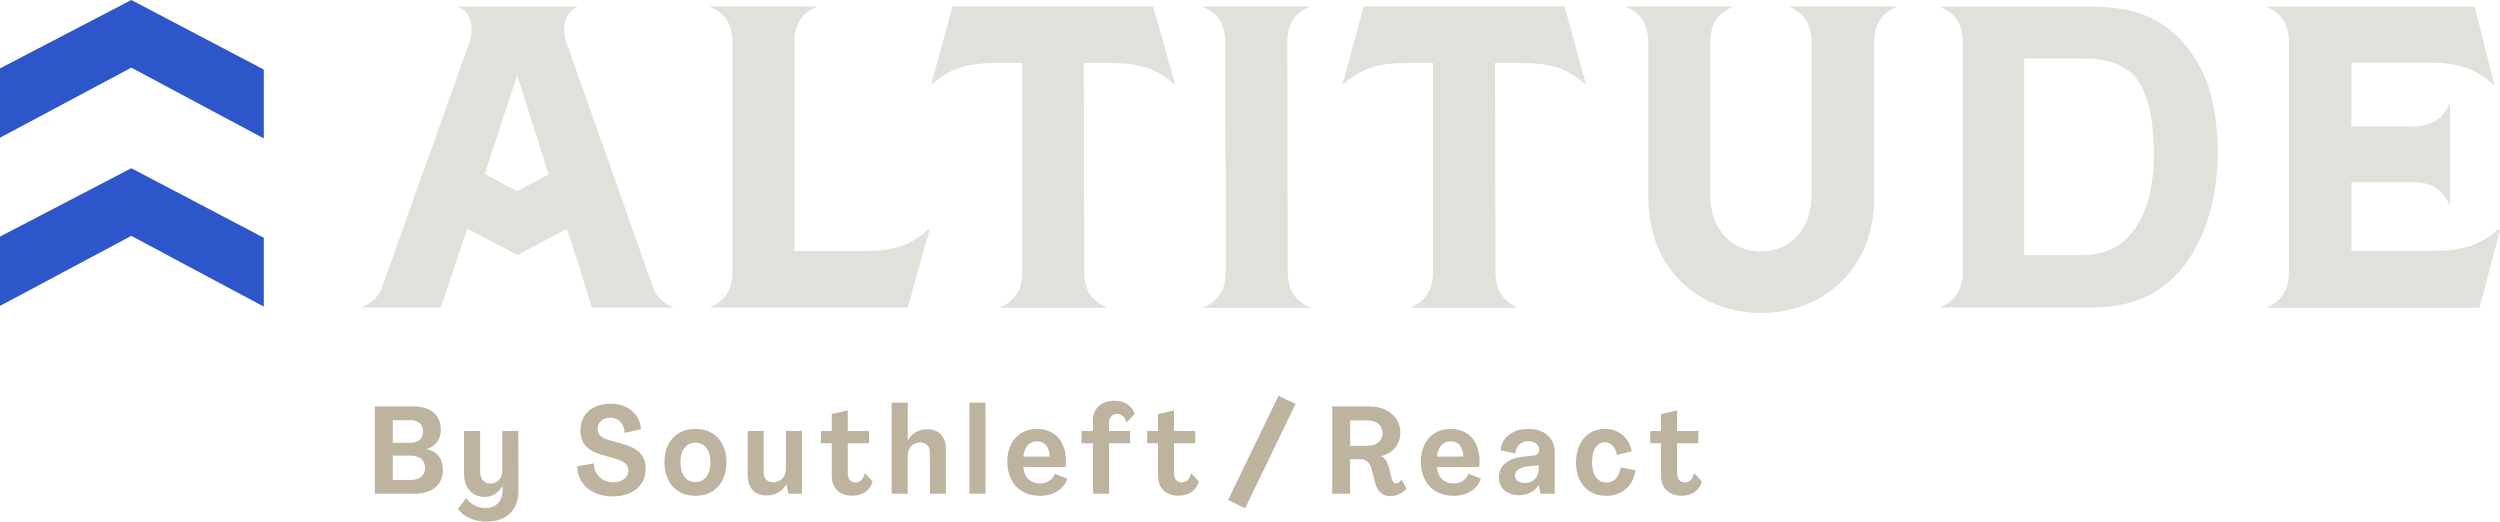
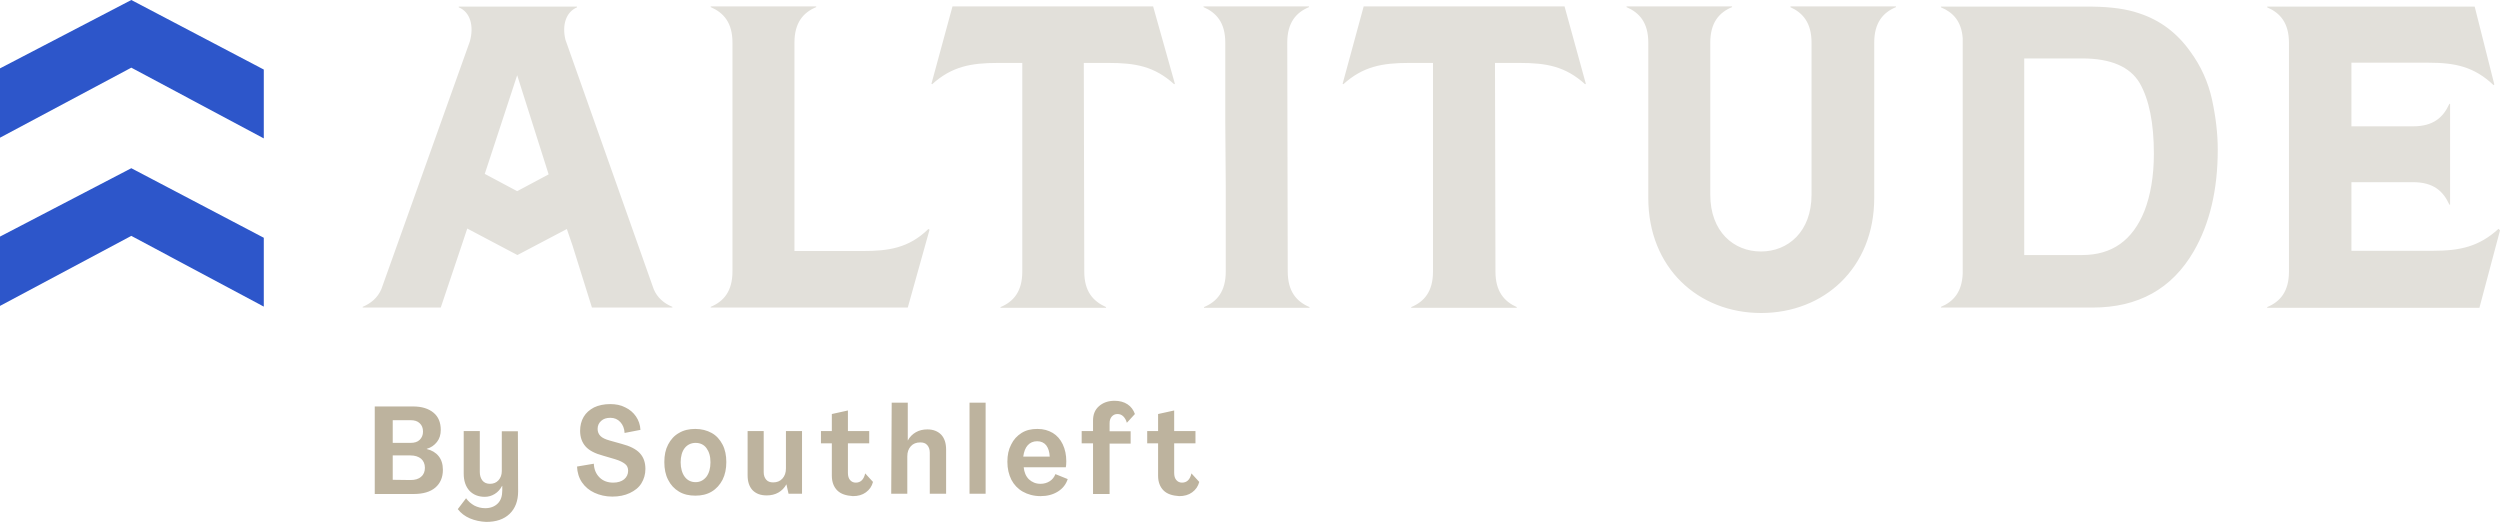
- <svg xmlns="http://www.w3.org/2000/svg" id="b" width="1056.7" height="220.5" viewBox="0 0 1056.7 220.5">
-   <g id="c">
-     <path d="M111.5,100.5l-56-29.4L0,100v29.3l55.5-29.6,56,29.9v-29.1ZM111.5,29.4L55.5,0,0,28.9v29.3l55.5-29.6,56,29.9v-29.1Z" fill="#2d56ca" stroke-width="0" />
-     <path d="M487.4,2.7l9.2,32.7-.3.2c-8.4-7.6-16.4-9-27.7-9h-10.5l.2,88.2c0,8.4,3.7,12.5,9.2,15v.3h-44.6v-.3c5.5-2.3,9.2-6.6,9.2-15V26.6h-10.4c-11.3,0-19.4,1.5-27.7,9l-.3-.2,8.9-32.7h84.8ZM284.2,129.7v.3h-34l-8.2-26.2-2.4-7-20.9,11-21.2-11.2-2.4,7.2-8.8,26.2h-33v-.3c3.5-1.5,6.3-3.8,7.9-7.5l37.4-104.7c1.8-6.5.2-12.4-4.7-14.4v-.3h50s0,.4,0,.3c-4.7,2-6.4,7.5-4.9,13.7l37.3,105.4c1.5,3.6,4.3,6,7.9,7.5h0ZM231.9,73.7l-13.3-41.9-13.7,41.7,13.7,7.3,13.3-7.1ZM364.7,106.1h-28.9V18c0-8.4,3.7-12.7,9.2-15v-.3h-44.6v.3c5.5,2.4,9.2,6.6,9.2,15v96.7c0,8.4-3.7,12.7-9.2,15v.3h83.3l9.2-32.9-.5-.3c-8.3,8.1-16.9,9.3-27.7,9.3ZM544.3,114.7l-.2-96.7c0-8.4,3.7-12.7,9.2-15v-.3h-44.6v.3c5.5,2.4,9.2,6.6,9.2,15v33.5l.2,26.9v36.4c0,8.4-3.7,12.7-9.2,15v.3h44.6v-.3c-5.6-2.4-9.2-6.7-9.2-15.1ZM1056.1,96.7c-8.3,7.6-16.4,9.3-27.7,9.3h-34.5v-29h26c8.7,0,12.8,3.8,15.4,9.5h.3v-42.6h-.3c-2.6,5.7-6.7,9.5-15.4,9.5h-26v-26.9h32.6c11.3,0,19.3,1.7,27.5,9.5l.3-.3-8.3-32.9h-87.7v.3c5.5,2.4,9.2,6.6,9.2,15v96.7c0,8.4-3.7,12.7-9.2,15v.3h89.7l8.7-32.7-.6-.7ZM935,42.2c1.6,7.4,2.4,14.4,2.4,21.1,0,16.9-3.4,31.3-10.2,43-9.2,15.8-23.4,23.7-42.7,23.7h-64.1v-.3c5.3-2.2,8.9-6.3,9.2-14.1V16.2c-.5-7.2-4.1-11-9.2-13.1v-.3h64c7.9.1,14.5,1,19.7,2.8,8.9,2.9,16.1,8.3,21.7,16.2,4.5,6.1,7.6,13,9.2,20.4h0ZM910.4,65c0-13-2-22.9-6-29.9-4.1-6.9-12.2-10.4-24.3-10.4h-24.5v83.1h24.5c12.6,0,21.3-6.2,26.3-18.6,2.6-6.7,4-14.8,4-24.2h0ZM576.4,2.7l-8.9,32.7.3.2c8.3-7.5,16.4-9,27.7-9h10.2v88.2c0,8.4-3.7,12.7-9.2,15v.3h44.6v-.3c-5.3-2.4-9-6.6-9-15l-.2-88.2h10.4c11.3,0,19.3,1.4,27.7,9l.3-.2-9-32.7h-84.9ZM756.7,3c5.3,2.4,9,6.6,9,15v64.3c0,15.6-9.9,24-21.4,24s-21.4-8.4-21.4-24V18c0-8.4,3.7-12.7,9.2-15v-.3h-44.6v.3c5.5,2.4,9.2,6.6,9.2,15v65.7c0,29.5,21.1,48.6,47.7,48.6s47.8-19.1,47.8-48.6V18c0-8.4,3.7-12.7,9.2-15v-.3h-44.6v.3h-.1Z" fill="#e2e0da" stroke-width="0" />
-     <path d="M158.44,171.77h16.22c3.67,0,6.53.87,8.58,2.6,2.05,1.73,3.07,4.18,3.07,7.33,0,2.01-.52,3.73-1.56,5.15-1.04,1.42-2.48,2.38-4.32,2.86v.1c2.15.49,3.81,1.48,4.99,2.99,1.18,1.51,1.77,3.42,1.77,5.75,0,3.19-1.07,5.68-3.22,7.46-2.15,1.79-5.17,2.68-9.05,2.68h-16.48v-36.92ZM173.52,187.16c1.66,0,2.96-.42,3.9-1.27s1.4-2.02,1.4-3.51-.47-2.66-1.4-3.51c-.94-.85-2.24-1.27-3.9-1.27h-7.49v9.57h7.49ZM173.52,202.87c1.91,0,3.41-.45,4.5-1.35,1.09-.9,1.64-2.17,1.64-3.8s-.55-2.89-1.64-3.8c-1.09-.9-2.59-1.35-4.5-1.35h-7.49v10.3h7.49ZM198.63,219.09c-2.11-.94-3.81-2.25-5.1-3.95l3.54-4.58c.94,1.32,2.11,2.34,3.51,3.07,1.4.73,2.92,1.09,4.55,1.09,2.25,0,4.03-.66,5.33-1.98s1.95-3.14,1.95-5.46v-1.92h-.05c-.76,1.46-1.79,2.6-3.09,3.43-1.3.83-2.71,1.25-4.24,1.25-2.74,0-4.91-.88-6.5-2.65-1.59-1.77-2.39-4.18-2.39-7.23v-17.99h6.81v17.26c0,1.49.38,2.69,1.14,3.59.76.9,1.82,1.35,3.17,1.35,1.49,0,2.7-.49,3.64-1.48s1.4-2.3,1.4-3.93v-16.8h6.76l.05,25.43c0,4.02-1.21,7.18-3.61,9.46-2.41,2.29-5.69,3.43-9.85,3.43-2.57,0-4.91-.47-7.02-1.4ZM251.31,208.28c-2.22-1.04-3.98-2.52-5.28-4.45s-2-4.17-2.11-6.73l7.07-1.25c.07,2.39.88,4.32,2.42,5.8,1.54,1.47,3.48,2.21,5.8,2.21,1.94,0,3.49-.48,4.65-1.43,1.16-.95,1.74-2.16,1.74-3.61,0-1.18-.43-2.16-1.3-2.94-.87-.78-2.25-1.45-4.16-2l-5.1-1.46c-3.4-.9-5.87-2.19-7.41-3.87-1.54-1.68-2.31-3.89-2.31-6.63,0-2.22.51-4.18,1.53-5.88,1.02-1.7,2.5-3.02,4.45-3.98,1.94-.95,4.21-1.43,6.81-1.43,2.39,0,4.53.45,6.42,1.35,1.89.9,3.4,2.18,4.52,3.82,1.13,1.65,1.76,3.54,1.9,5.69l-6.92,1.46c-.07-1.91-.67-3.45-1.79-4.63-1.13-1.18-2.54-1.77-4.24-1.77s-2.94.44-3.93,1.33c-.99.88-1.48,2-1.48,3.35,0,1.21.41,2.21,1.22,2.99.81.78,2.12,1.41,3.93,1.9l5.04,1.4c3.5.9,6.07,2.2,7.7,3.9,1.63,1.7,2.44,3.93,2.44,6.71,0,2.29-.56,4.32-1.69,6.08-1.13,1.77-2.75,3.15-4.86,4.13-2.11.99-4.59,1.48-7.44,1.48s-5.43-.52-7.64-1.56ZM287.03,207.83c-1.98-1.16-3.5-2.82-4.58-4.97-1.07-2.15-1.61-4.64-1.61-7.49s.54-5.32,1.61-7.44c1.07-2.11,2.6-3.75,4.58-4.91,1.98-1.16,4.28-1.74,6.92-1.74s4.94.58,6.92,1.74c1.98,1.16,3.5,2.8,4.58,4.91,1.07,2.12,1.61,4.59,1.61,7.44s-.54,5.34-1.61,7.49c-1.07,2.15-2.6,3.8-4.58,4.97s-4.28,1.74-6.92,1.74-4.94-.58-6.92-1.74ZM298.58,201.49c1.14-1.51,1.72-3.54,1.72-6.11s-.57-4.54-1.72-6.03-2.69-2.24-4.63-2.24-3.48.75-4.63,2.24-1.72,3.5-1.72,6.03.57,4.6,1.72,6.11,2.69,2.26,4.63,2.26,3.48-.75,4.63-2.26ZM318.15,207.16c-1.4-1.51-2.11-3.61-2.11-6.32v-18.67h6.76v17.37c0,1.35.35,2.41,1.07,3.17.71.76,1.67,1.14,2.89,1.14,1.63,0,2.94-.54,3.93-1.61.99-1.07,1.48-2.51,1.48-4.32v-15.76h6.81v26.52h-5.72l-.88-4h-.05c-.83,1.53-1.97,2.7-3.41,3.51-1.44.81-3.08,1.22-4.91,1.22-2.5,0-4.45-.75-5.85-2.26ZM353.88,207.26c-1.54-1.51-2.31-3.58-2.31-6.21v-13.68h-4.58v-5.2h4.58v-7.18l6.76-1.51v8.68h9v5.2h-9v12.48c0,1.28.29,2.28.86,2.99.57.71,1.36,1.07,2.37,1.07,2.08,0,3.41-1.32,4-3.95l3.28,3.59c-.52,1.87-1.53,3.34-3.04,4.39-1.51,1.06-3.34,1.59-5.49,1.59-2.74,0-4.88-.75-6.42-2.26ZM376.89,170.21h6.81v15.96h.05c.83-1.53,1.95-2.7,3.35-3.51,1.4-.81,3.02-1.22,4.86-1.22,2.46,0,4.39.75,5.77,2.24,1.39,1.49,2.08,3.61,2.08,6.34v18.67h-6.76v-17.37c0-1.35-.36-2.41-1.07-3.17-.71-.76-1.67-1.14-2.89-1.14-1.66,0-2.98.53-3.95,1.59-.97,1.06-1.46,2.5-1.46,4.34v15.76h-6.81v-38.48ZM409.75,170.21h6.81v38.48h-6.81v-38.48ZM432.32,207.81c-2.08-1.18-3.69-2.86-4.84-5.04-1.14-2.18-1.72-4.71-1.72-7.59s.52-5.21,1.56-7.31c1.04-2.1,2.51-3.72,4.42-4.86,1.91-1.14,4.12-1.72,6.66-1.72s4.61.56,6.45,1.66c1.84,1.11,3.25,2.7,4.24,4.76.99,2.06,1.48,4.46,1.48,7.2,0,1.21-.07,2.05-.21,2.5h-17.84c.17,2.15.89,3.84,2.16,5.07,1.27,1.23,2.9,1.85,4.91,1.85,1.49,0,2.79-.36,3.9-1.09,1.11-.73,1.91-1.73,2.39-3.02l5.25,2.08c-.73,2.25-2.14,4.03-4.24,5.33-2.1,1.3-4.53,1.95-7.31,1.95s-5.2-.59-7.28-1.77ZM443.71,192.99c-.1-2.04-.62-3.63-1.53-4.76-.92-1.13-2.18-1.69-3.77-1.69-1.7,0-3.04.56-4.03,1.69-.99,1.13-1.6,2.71-1.85,4.76h11.18ZM461.96,187.37h-4.84v-5.2h4.84v-4.42c0-2.56.82-4.6,2.47-6.11,1.65-1.51,3.86-2.26,6.63-2.26,2.15,0,3.97.49,5.46,1.48,1.49.99,2.51,2.35,3.07,4.08l-3.43,3.69c-.28-1.11-.77-2-1.48-2.68-.71-.68-1.55-1.01-2.52-1.01s-1.82.36-2.44,1.07c-.62.71-.94,1.64-.94,2.78v3.38h8.89v5.2h-8.89v21.32h-6.76l-.05-21.32ZM491.78,207.26c-1.54-1.51-2.31-3.58-2.31-6.21v-13.68h-4.58v-5.2h4.58v-7.18l6.76-1.51v8.68h9v5.2h-9v12.48c0,1.28.29,2.28.86,2.99.57.71,1.36,1.07,2.37,1.07,2.08,0,3.41-1.32,4-3.95l3.28,3.59c-.52,1.87-1.53,3.34-3.04,4.39-1.51,1.06-3.34,1.59-5.49,1.59-2.74,0-4.88-.75-6.42-2.26ZM583.64,208.28c-1.08-.94-1.82-2.18-2.24-3.74l-1.82-6.81c-.31-1.07-.85-1.95-1.61-2.63-.76-.68-1.6-1.01-2.5-1.01h-4.78v14.61h-7.59v-36.92h15.44c2.63,0,4.97.47,6.99,1.4,2.03.94,3.6,2.25,4.71,3.95,1.11,1.7,1.66,3.68,1.66,5.93s-.74,4.42-2.21,6.19c-1.47,1.77-3.48,2.95-6.01,3.54v.05c1.7.8,2.79,2.25,3.28,4.37l1.35,5.25c.35,1.25.92,1.87,1.72,1.87s1.58-.54,2.34-1.61l2.18,3.8c-.83.97-1.85,1.74-3.07,2.31-1.21.57-2.48.86-3.8.86-1.63,0-2.98-.47-4.06-1.4ZM578.02,188.46c1.87,0,3.4-.49,4.58-1.48,1.18-.99,1.77-2.26,1.77-3.82,0-1.66-.58-2.99-1.74-3.98-1.16-.99-2.7-1.48-4.6-1.48h-7.33v10.76h7.33ZM607.14,207.81c-2.08-1.18-3.69-2.86-4.84-5.04-1.14-2.18-1.72-4.71-1.72-7.59s.52-5.21,1.56-7.31c1.04-2.1,2.51-3.72,4.42-4.86,1.91-1.14,4.12-1.72,6.66-1.72s4.61.56,6.45,1.66c1.84,1.11,3.25,2.7,4.24,4.76.99,2.06,1.48,4.46,1.48,7.2,0,1.21-.07,2.05-.21,2.5h-17.84c.17,2.15.89,3.84,2.16,5.07,1.27,1.23,2.9,1.85,4.91,1.85,1.49,0,2.79-.36,3.9-1.09,1.11-.73,1.91-1.73,2.39-3.02l5.25,2.08c-.73,2.25-2.14,4.03-4.24,5.33-2.1,1.3-4.53,1.95-7.31,1.95s-5.2-.59-7.28-1.77ZM618.53,192.99c-.1-2.04-.62-3.63-1.53-4.76-.92-1.13-2.18-1.69-3.77-1.69-1.7,0-3.04.56-4.03,1.69-.99,1.13-1.6,2.71-1.85,4.76h11.18ZM635.92,207.26c-1.58-1.37-2.37-3.22-2.37-5.54s.91-4.36,2.73-5.9c1.82-1.54,4.45-2.49,7.88-2.83l4.21-.47c.66-.07,1.19-.31,1.59-.73.4-.42.6-.97.6-1.66,0-1.11-.43-1.99-1.3-2.65-.87-.66-1.98-.99-3.33-.99-1.56,0-2.83.51-3.82,1.53s-1.52,2.26-1.59,3.72l-6.24-1.46c.07-1.66.61-3.18,1.61-4.55,1-1.37,2.37-2.45,4.11-3.25,1.73-.8,3.73-1.2,5.98-1.2,3.4,0,6.11.9,8.14,2.7,2.03,1.8,3.04,4.2,3.04,7.18v17.52h-6.03l-.73-3.69h-.05c-.83,1.39-1.96,2.45-3.38,3.2-1.42.75-3.03,1.12-4.84,1.12-2.57,0-4.64-.68-6.21-2.05ZM648.77,202.45c1.09-1.14,1.64-2.63,1.64-4.47v-1.35l-4.68.52c-1.8.21-3.15.65-4.03,1.33s-1.33,1.53-1.33,2.57c0,.97.39,1.73,1.17,2.29.78.56,1.81.83,3.09.83,1.66,0,3.04-.57,4.13-1.72ZM672.24,207.86c-1.94-1.14-3.44-2.77-4.5-4.89-1.06-2.11-1.59-4.58-1.59-7.38s.5-5.39,1.51-7.54c1.01-2.15,2.43-3.81,4.26-4.99,1.84-1.18,3.97-1.77,6.4-1.77,2.95,0,5.43.85,7.46,2.55,2.03,1.7,3.34,4,3.93,6.92l-6.29,1.51c-.35-1.7-.97-3.02-1.87-3.95-.9-.94-1.96-1.4-3.17-1.4-1.66,0-2.99.76-3.98,2.29-.99,1.53-1.48,3.61-1.48,6.24s.56,4.71,1.69,6.24c1.13,1.53,2.61,2.29,4.45,2.29,1.56,0,2.88-.56,3.95-1.69,1.07-1.13,1.75-2.7,2.03-4.71l6.29,1.14c-.49,3.29-1.84,5.93-4.06,7.9-2.22,1.98-4.97,2.96-8.27,2.96-2.57,0-4.82-.57-6.76-1.72ZM704.41,207.26c-1.54-1.51-2.31-3.58-2.31-6.21v-13.68h-4.58v-5.2h4.58v-7.18l6.76-1.51v8.68h9v5.2h-9v12.48c0,1.28.29,2.28.86,2.99.57.71,1.36,1.07,2.37,1.07,2.08,0,3.41-1.32,4-3.95l3.28,3.59c-.52,1.87-1.53,3.34-3.04,4.39-1.51,1.06-3.34,1.59-5.49,1.59-2.74,0-4.88-.75-6.42-2.26ZM547.61,170.74l-7.2-3.48-21.31,44.07,7.2,3.48,21.31-44.07Z" fill="#bdb39e" stroke-width="0" />
-   </g>
+ <svg xmlns="http://www.w3.org/2000/svg" version="1.1" id="b" x="0px" y="0px" viewBox="0 0 1056.7 220.5" style="enable-background:new 0 0 1056.7 220.5;" xml:space="preserve">
+   <path fill="#2D56CA" d="M111.5,100.5l-56-29.4L0,100v29.3l55.5-29.6l56,29.9C111.5,129.6,111.5,100.5,111.5,100.5z M111.5,29.4L55.5,0   L0,28.9v29.3l55.5-29.6l56,29.9C111.5,58.5,111.5,29.4,111.5,29.4z" />
+   <path fill="#E2E0DA" d="M487.4,2.7l9.2,32.7l-0.3,0.2c-8.4-7.6-16.4-9-27.7-9h-10.5l0.2,88.2c0,8.4,3.7,12.5,9.2,15v0.3h-44.6v-0.3   c5.5-2.3,9.2-6.6,9.2-15V26.6h-10.4c-11.3,0-19.4,1.5-27.7,9l-0.3-0.2l8.9-32.7L487.4,2.7L487.4,2.7z M284.2,129.7v0.3h-34   l-8.2-26.2l-2.4-7l-20.9,11l-21.2-11.2l-2.4,7.2l-8.8,26.2h-33v-0.3c3.5-1.5,6.3-3.8,7.9-7.5l37.4-104.7c1.8-6.5,0.2-12.4-4.7-14.4   V2.8h50c0,0,0,0.4,0,0.3c-4.7,2-6.4,7.5-4.9,13.7l37.3,105.4C277.8,125.8,280.6,128.2,284.2,129.7L284.2,129.7L284.2,129.7z    M231.9,73.7l-13.3-41.9l-13.7,41.7l13.7,7.3C218.6,80.8,231.9,73.7,231.9,73.7z M364.7,106.1h-28.9V18c0-8.4,3.7-12.7,9.2-15V2.7   h-44.6V3c5.5,2.4,9.2,6.6,9.2,15v96.7c0,8.4-3.7,12.7-9.2,15v0.3h83.3l9.2-32.9l-0.5-0.3C384.1,104.9,375.5,106.1,364.7,106.1z    M544.3,114.7L544.1,18c0-8.4,3.7-12.7,9.2-15V2.7h-44.6V3c5.5,2.4,9.2,6.6,9.2,15v33.5l0.2,26.9v36.4c0,8.4-3.7,12.7-9.2,15v0.3   h44.6v-0.3C547.9,127.4,544.3,123.1,544.3,114.7L544.3,114.7z M1056.1,96.7c-8.3,7.6-16.4,9.3-27.7,9.3h-34.5V77h26   c8.7,0,12.8,3.8,15.4,9.5h0.3V43.9h-0.3c-2.6,5.7-6.7,9.5-15.4,9.5h-26V26.5h32.6c11.3,0,19.3,1.7,27.5,9.5l0.3-0.3L1046,2.8h-87.7   v0.3c5.5,2.4,9.2,6.6,9.2,15v96.7c0,8.4-3.7,12.7-9.2,15v0.3h89.7l8.7-32.7L1056.1,96.7z M935,42.2c1.6,7.4,2.4,14.4,2.4,21.1   c0,16.9-3.4,31.3-10.2,43c-9.2,15.8-23.4,23.7-42.7,23.7h-64.1v-0.3c5.3-2.2,8.9-6.3,9.2-14.1V16.2c-0.5-7.2-4.1-11-9.2-13.1V2.8   h64c7.9,0.1,14.5,1,19.7,2.8c8.9,2.9,16.1,8.3,21.7,16.2C930.3,27.9,933.4,34.8,935,42.2L935,42.2L935,42.2z M910.4,65   c0-13-2-22.9-6-29.9c-4.1-6.9-12.2-10.4-24.3-10.4h-24.5v83.1h24.5c12.6,0,21.3-6.2,26.3-18.6C909,82.5,910.4,74.4,910.4,65   L910.4,65z M576.4,2.7l-8.9,32.7l0.3,0.2c8.3-7.5,16.4-9,27.7-9h10.2v88.2c0,8.4-3.7,12.7-9.2,15v0.3h44.6v-0.3   c-5.3-2.4-9-6.6-9-15l-0.2-88.2h10.4c11.3,0,19.3,1.4,27.7,9l0.3-0.2l-9-32.7L576.4,2.7L576.4,2.7z M756.7,3c5.3,2.4,9,6.6,9,15   v64.3c0,15.6-9.9,24-21.4,24s-21.4-8.4-21.4-24V18c0-8.4,3.7-12.7,9.2-15V2.7h-44.6V3c5.5,2.4,9.2,6.6,9.2,15v65.7   c0,29.5,21.1,48.6,47.7,48.6s47.8-19.1,47.8-48.6V18c0-8.4,3.7-12.7,9.2-15V2.7h-44.6V3H756.7L756.7,3z" />
+   <path fill="#BDB39E" d="M158.4,171.8h16.2c3.7,0,6.5,0.9,8.6,2.6c2.1,1.7,3.1,4.2,3.1,7.3c0,2-0.5,3.7-1.6,5.1s-2.5,2.4-4.3,2.9v0.1   c2.1,0.5,3.8,1.5,5,3c1.2,1.5,1.8,3.4,1.8,5.8c0,3.2-1.1,5.7-3.2,7.5c-2.1,1.8-5.2,2.7-9.1,2.7h-16.5L158.4,171.8L158.4,171.8z    M173.5,187.2c1.7,0,3-0.4,3.9-1.3s1.4-2,1.4-3.5s-0.5-2.7-1.4-3.5c-0.9-0.9-2.2-1.3-3.9-1.3H166v9.6L173.5,187.2L173.5,187.2z    M173.5,202.9c1.9,0,3.4-0.4,4.5-1.4c1.1-0.9,1.6-2.2,1.6-3.8s-0.6-2.9-1.6-3.8c-1.1-0.9-2.6-1.4-4.5-1.4H166v10.3L173.5,202.9   L173.5,202.9z M198.6,219.1c-2.1-0.9-3.8-2.2-5.1-3.9l3.5-4.6c0.9,1.3,2.1,2.3,3.5,3.1c1.4,0.7,2.9,1.1,4.6,1.1c2.2,0,4-0.7,5.3-2   s1.9-3.1,1.9-5.5v-1.9h-0.1c-0.8,1.5-1.8,2.6-3.1,3.4c-1.3,0.8-2.7,1.2-4.2,1.2c-2.7,0-4.9-0.9-6.5-2.6c-1.6-1.8-2.4-4.2-2.4-7.2   v-18h6.8v17.3c0,1.5,0.4,2.7,1.1,3.6s1.8,1.4,3.2,1.4c1.5,0,2.7-0.5,3.6-1.5s1.4-2.3,1.4-3.9v-16.8h6.8l0.1,25.4   c0,4-1.2,7.2-3.6,9.5c-2.4,2.3-5.7,3.4-9.9,3.4C203.1,220.5,200.7,220,198.6,219.1L198.6,219.1z M251.3,208.3c-2.2-1-4-2.5-5.3-4.4   s-2-4.2-2.1-6.7l7.1-1.2c0.1,2.4,0.9,4.3,2.4,5.8c1.5,1.5,3.5,2.2,5.8,2.2c1.9,0,3.5-0.5,4.6-1.4s1.7-2.2,1.7-3.6   c0-1.2-0.4-2.2-1.3-2.9s-2.2-1.4-4.2-2l-5.1-1.5c-3.4-0.9-5.9-2.2-7.4-3.9c-1.5-1.7-2.3-3.9-2.3-6.6c0-2.2,0.5-4.2,1.5-5.9   c1-1.7,2.5-3,4.4-4c1.9-0.9,4.2-1.4,6.8-1.4c2.4,0,4.5,0.4,6.4,1.4c1.9,0.9,3.4,2.2,4.5,3.8c1.1,1.6,1.8,3.5,1.9,5.7L264,183   c-0.1-1.9-0.7-3.4-1.8-4.6c-1.1-1.2-2.5-1.8-4.2-1.8s-2.9,0.4-3.9,1.3c-1,0.9-1.5,2-1.5,3.4c0,1.2,0.4,2.2,1.2,3s2.1,1.4,3.9,1.9   l5,1.4c3.5,0.9,6.1,2.2,7.7,3.9s2.4,3.9,2.4,6.7c0,2.3-0.6,4.3-1.7,6.1c-1.1,1.8-2.8,3.1-4.9,4.1c-2.1,1-4.6,1.5-7.4,1.5   S253.5,209.3,251.3,208.3L251.3,208.3z M287,207.8c-2-1.2-3.5-2.8-4.6-5c-1.1-2.1-1.6-4.6-1.6-7.5s0.5-5.3,1.6-7.4   c1.1-2.1,2.6-3.8,4.6-4.9c2-1.2,4.3-1.7,6.9-1.7s4.9,0.6,6.9,1.7s3.5,2.8,4.6,4.9c1.1,2.1,1.6,4.6,1.6,7.4s-0.5,5.3-1.6,7.5   c-1.1,2.1-2.6,3.8-4.6,5s-4.3,1.7-6.9,1.7S289,209,287,207.8z M298.6,201.5c1.1-1.5,1.7-3.5,1.7-6.1s-0.6-4.5-1.7-6   s-2.7-2.2-4.6-2.2s-3.5,0.8-4.6,2.2s-1.7,3.5-1.7,6s0.6,4.6,1.7,6.1s2.7,2.3,4.6,2.3S297.4,203,298.6,201.5z M318.1,207.2   c-1.4-1.5-2.1-3.6-2.1-6.3v-18.7h6.8v17.4c0,1.4,0.4,2.4,1.1,3.2c0.7,0.8,1.7,1.1,2.9,1.1c1.6,0,2.9-0.5,3.9-1.6s1.5-2.5,1.5-4.3   v-15.8h6.8v26.5h-5.7l-0.9-4h0c-0.8,1.5-2,2.7-3.4,3.5s-3.1,1.2-4.9,1.2C321.5,209.4,319.6,208.7,318.1,207.2L318.1,207.2z    M353.9,207.3c-1.5-1.5-2.3-3.6-2.3-6.2v-13.7H347v-5.2h4.6V175l6.8-1.5v8.7h9v5.2h-9v12.5c0,1.3,0.3,2.3,0.9,3   c0.6,0.7,1.4,1.1,2.4,1.1c2.1,0,3.4-1.3,4-3.9l3.3,3.6c-0.5,1.9-1.5,3.3-3,4.4c-1.5,1.1-3.3,1.6-5.5,1.6   C357.6,209.5,355.4,208.8,353.9,207.3L353.9,207.3z M376.9,170.2h6.8v16h0c0.8-1.5,2-2.7,3.4-3.5s3-1.2,4.9-1.2   c2.5,0,4.4,0.8,5.8,2.2c1.4,1.5,2.1,3.6,2.1,6.3v18.7H393v-17.4c0-1.4-0.4-2.4-1.1-3.2c-0.7-0.8-1.7-1.1-2.9-1.1   c-1.7,0-3,0.5-4,1.6s-1.5,2.5-1.5,4.3v15.8h-6.8L376.9,170.2L376.9,170.2z M409.8,170.2h6.8v38.5h-6.8V170.2z M432.3,207.8   c-2.1-1.2-3.7-2.9-4.8-5c-1.1-2.2-1.7-4.7-1.7-7.6s0.5-5.2,1.6-7.3c1-2.1,2.5-3.7,4.4-4.9s4.1-1.7,6.7-1.7s4.6,0.6,6.5,1.7   c1.8,1.1,3.2,2.7,4.2,4.8s1.5,4.5,1.5,7.2c0,1.2-0.1,2.1-0.2,2.5h-17.8c0.2,2.1,0.9,3.8,2.2,5.1c1.3,1.2,2.9,1.9,4.9,1.9   c1.5,0,2.8-0.4,3.9-1.1s1.9-1.7,2.4-3l5.2,2.1c-0.7,2.2-2.1,4-4.2,5.3c-2.1,1.3-4.5,1.9-7.3,1.9S434.4,209,432.3,207.8L432.3,207.8   z M443.7,193c-0.1-2-0.6-3.6-1.5-4.8c-0.9-1.1-2.2-1.7-3.8-1.7c-1.7,0-3,0.6-4,1.7s-1.6,2.7-1.9,4.8H443.7z M462,187.4h-4.8v-5.2   h4.8v-4.4c0-2.6,0.8-4.6,2.5-6.1s3.9-2.3,6.6-2.3c2.1,0,4,0.5,5.5,1.5c1.5,1,2.5,2.4,3.1,4.1l-3.4,3.7c-0.3-1.1-0.8-2-1.5-2.7   c-0.7-0.7-1.5-1-2.5-1s-1.8,0.4-2.4,1.1s-0.9,1.6-0.9,2.8v3.4h8.9v5.2h-8.9v21.3H462L462,187.4L462,187.4z M491.8,207.3   c-1.5-1.5-2.3-3.6-2.3-6.2v-13.7h-4.6v-5.2h4.6V175l6.8-1.5v8.7h9v5.2h-9v12.5c0,1.3,0.3,2.3,0.9,3c0.6,0.7,1.4,1.1,2.4,1.1   c2.1,0,3.4-1.3,4-3.9l3.3,3.6c-0.5,1.9-1.5,3.3-3,4.4c-1.5,1.1-3.3,1.6-5.5,1.6C495.5,209.5,493.3,208.8,491.8,207.3L491.8,207.3z" />
</svg>
